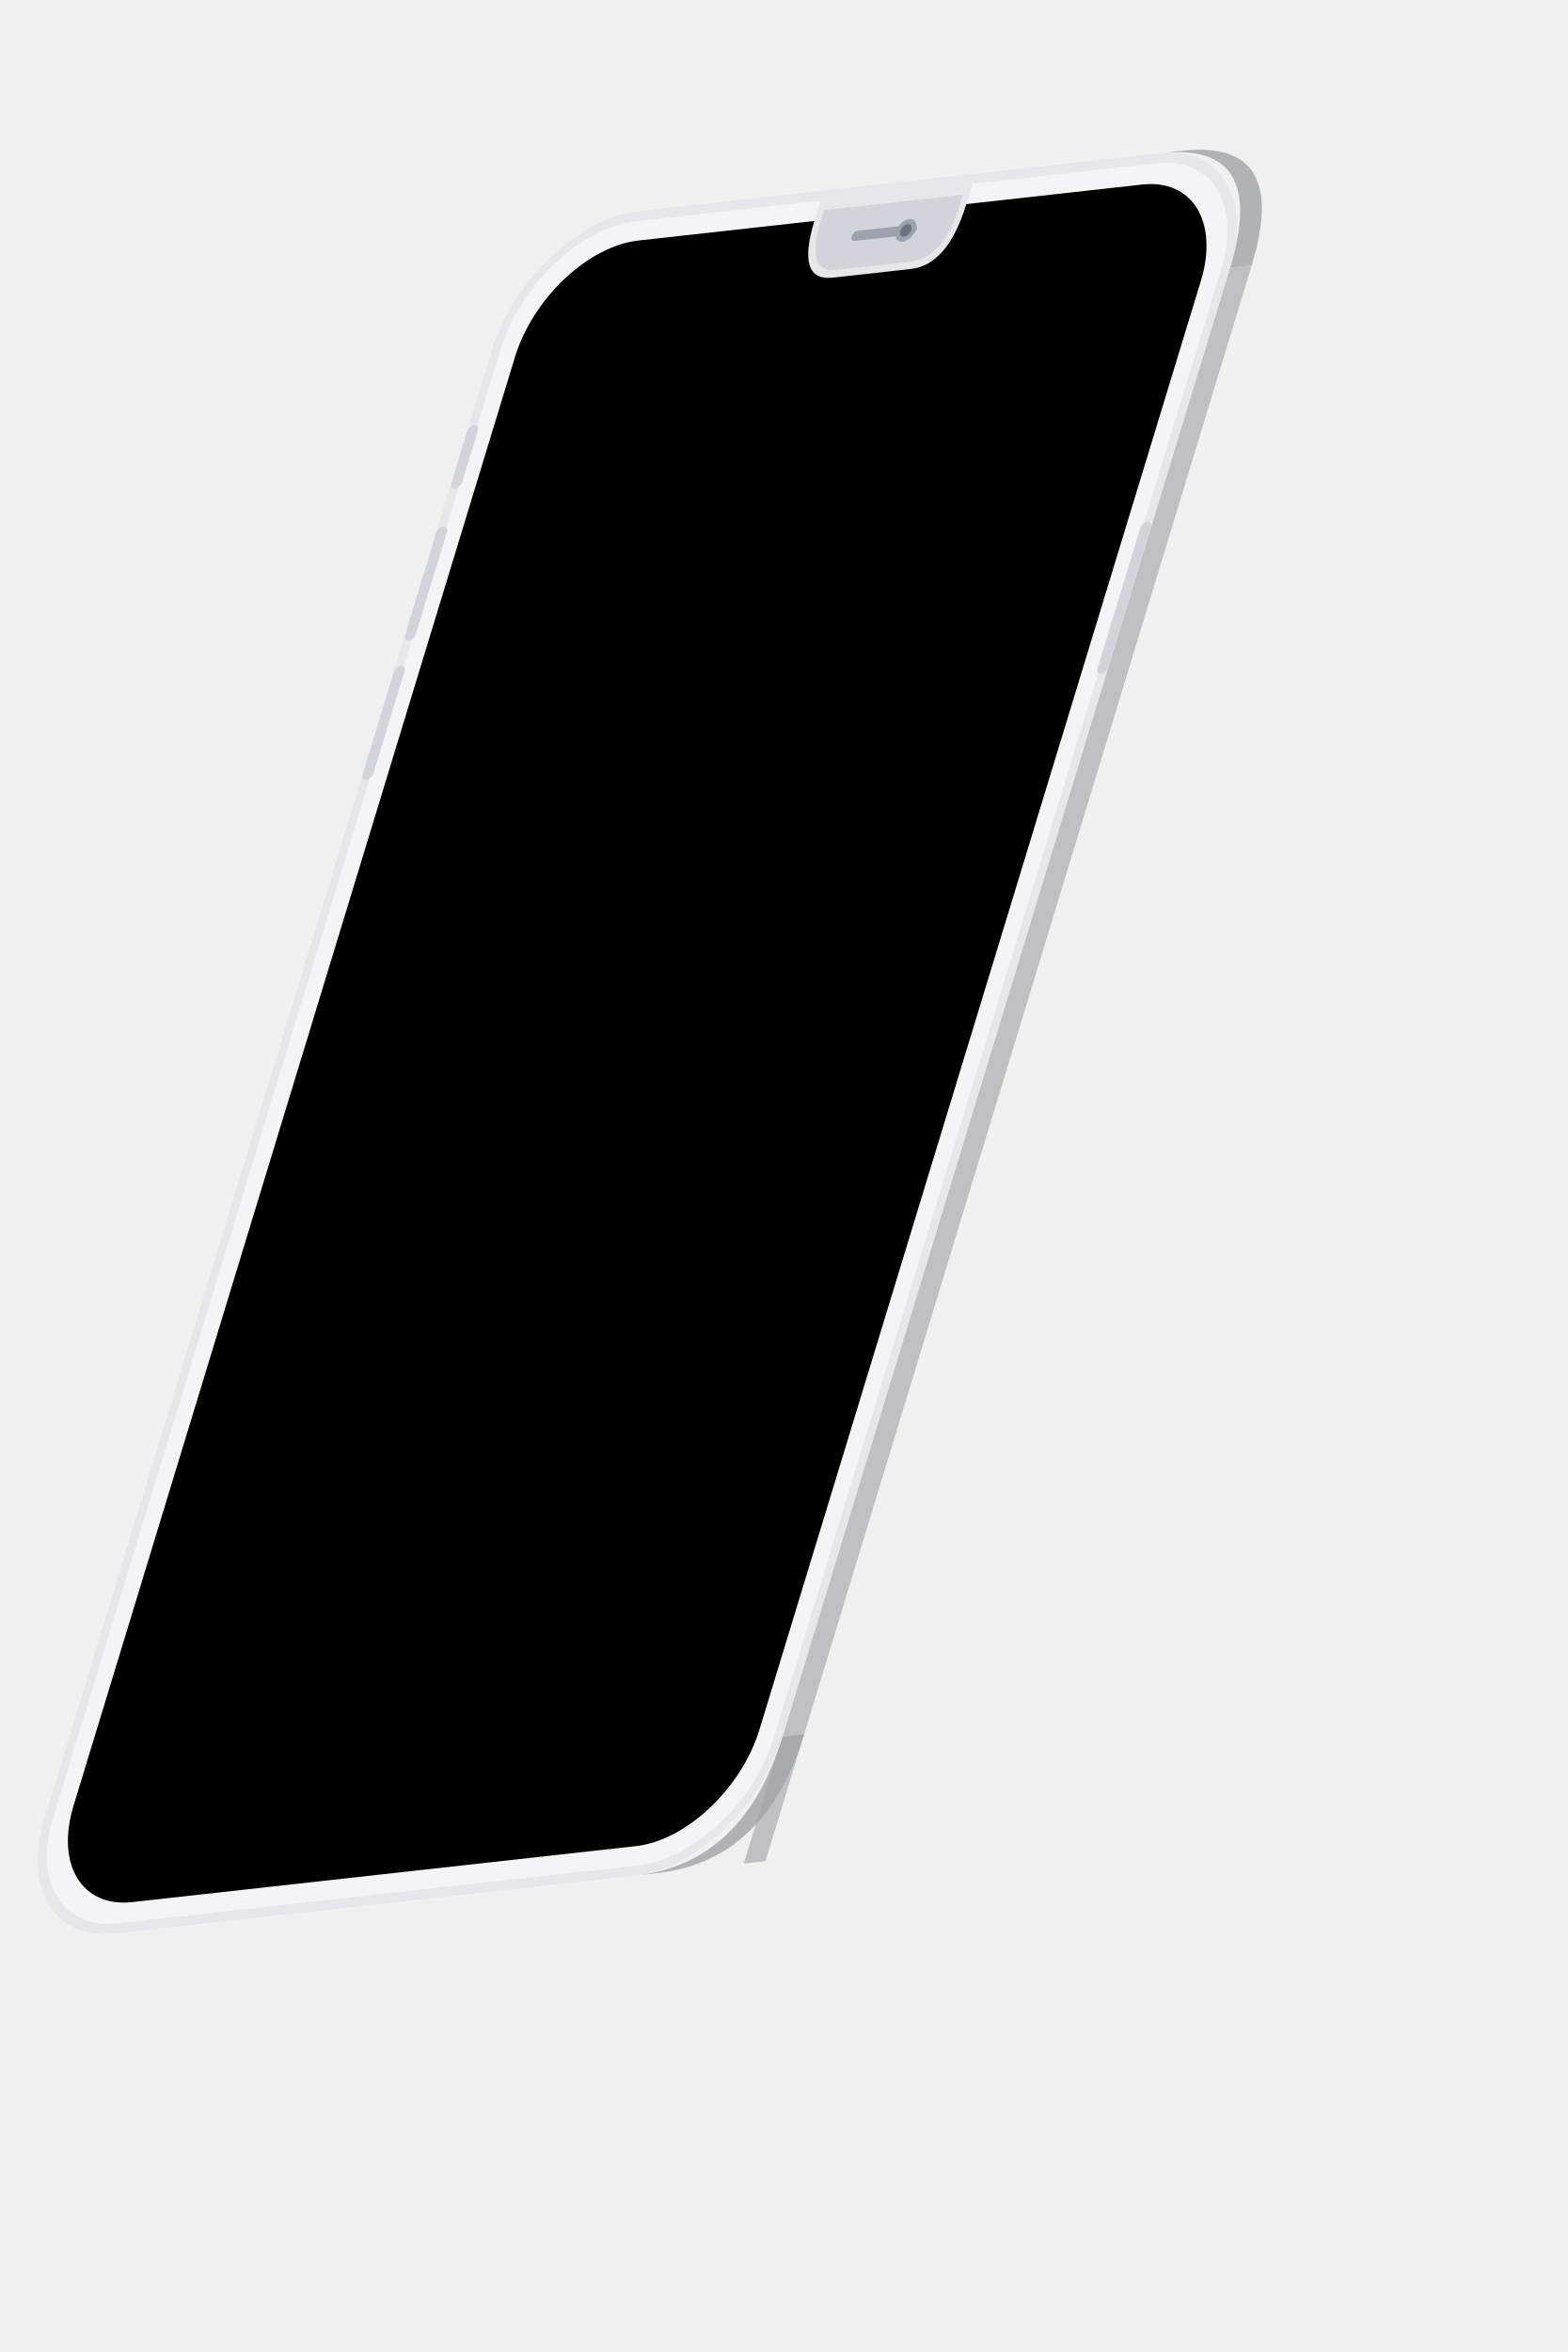
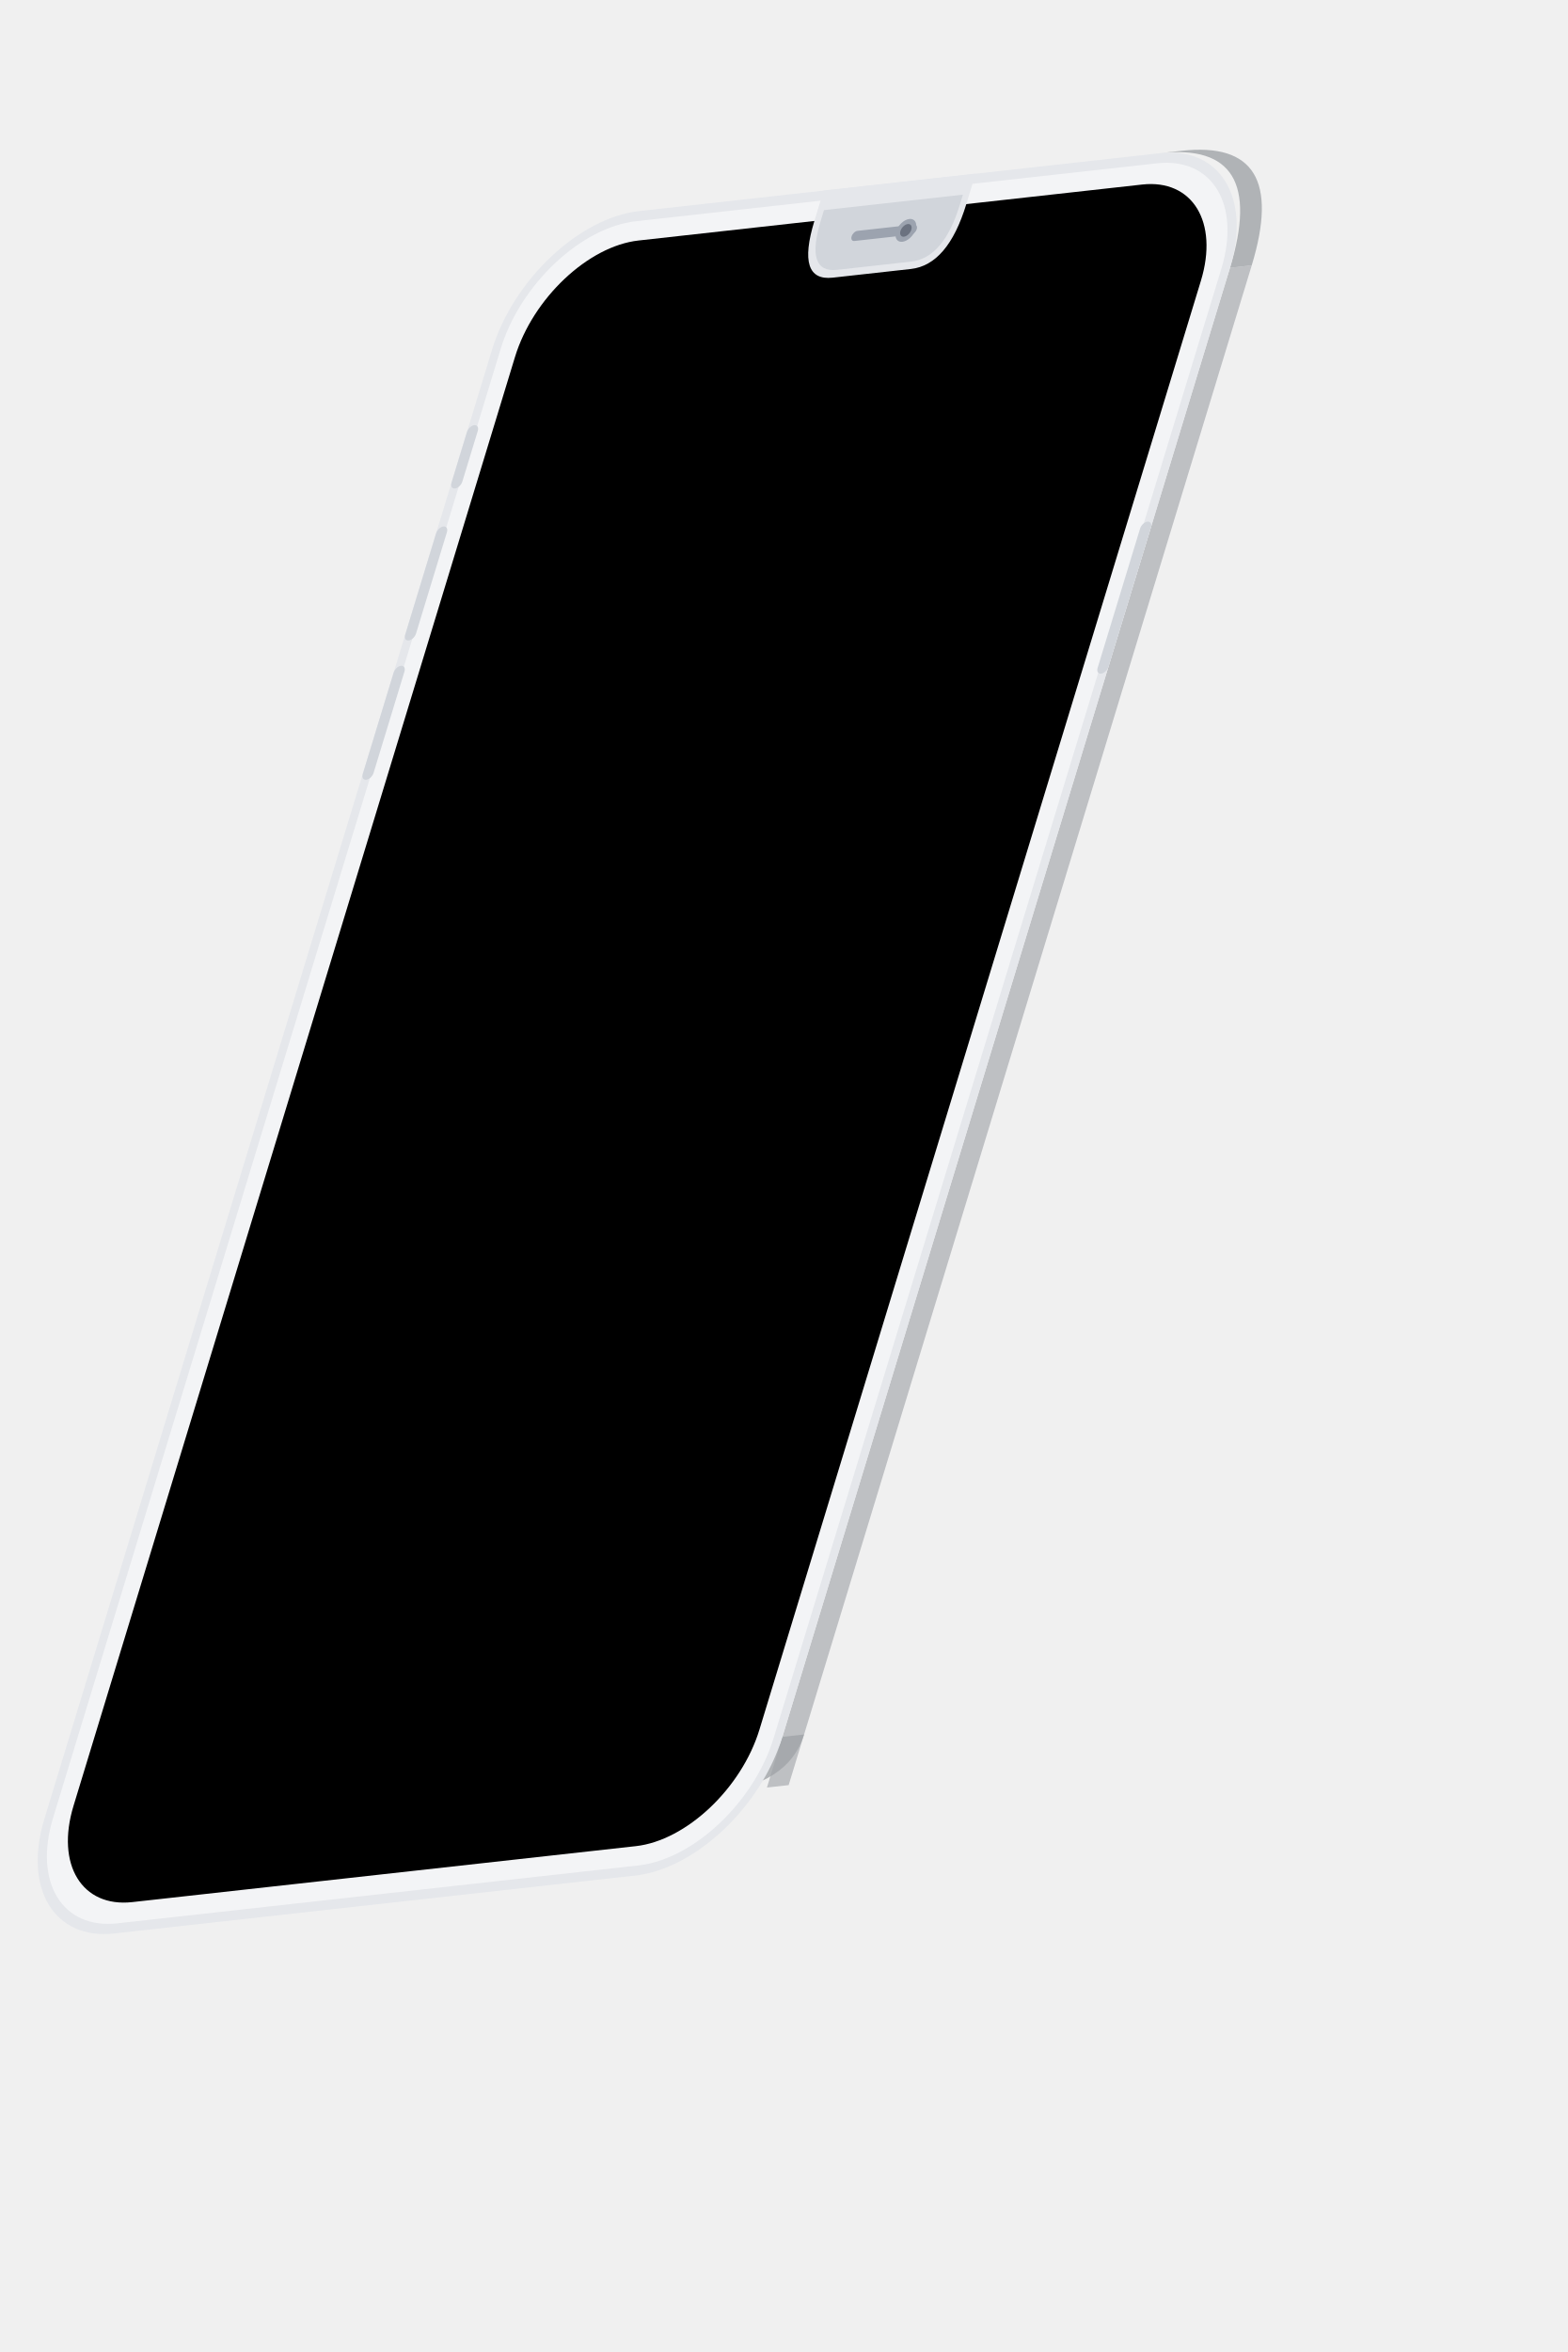
<svg xmlns="http://www.w3.org/2000/svg" width="500" height="750" viewBox="0 0 650 950" fill="none">
  <g transform="matrix(0.9, -0.1, -0.32, 1.05, 220, 80)">
    <g>
-       <path d="M 340 50 L 350 50 L 350 680 L 340 680 L 340 50 Z" fill="#B8BABE" opacity="0.9" />
+       <path d="M 340 50 L 350 50 L 350 650 L 340 650 L 340 50 Z" fill="#B8BABE" opacity="0.9" />
      <path d="M 340 50 Q 340 0, 290 0 L 300 0 Q 350 0, 350 50 L 340 50 Z" fill="#A0A4A8" opacity="0.8" />
-       <path d="M 340 630 L 350 630 Q 350 680, 300 680 L 290 680 Q 340 680, 340 630 Z" fill="#A0A4A8" opacity="0.8" />
+       <path d="M 340 630 L 350 630 Q 350 650, 315 650 L 305 650 Q 340 650, 340 630 Z" fill="#A0A4A8" opacity="0.8" />
    </g>
    <rect x="0" y="0" width="340" height="680" rx="50" fill="#E5E7EB" />
    <rect x="4" y="4" width="332" height="672" rx="46" fill="#F3F4F6" />
    <g>
      <rect x="12" y="12" width="316" height="656" rx="42" fill="#000000" />
      <mask id="screen-mask-left-white">
        <rect x="12" y="12" width="316" height="656" rx="42" fill="white" />
        <path d="M 135 12 Q 135 32, 152 32 L 188 32 Q 205 32, 205 12 Z" fill="black" />
      </mask>
      <image x="12" y="12" width="316" height="656" href="" preserveAspectRatio="xMidYMid slice" mask="url(#screen-mask-left-white)" />
      <rect x="12" y="12" width="316" height="656" rx="42" fill="transparent" mask="url(#screen-mask-left-white)" />
    </g>
    <g>
      <path d="M 135 12 Q 135 36, 152 36 L 188 36 Q 205 36, 205 12 L 205 0 L 135 0 Z" fill="#E5E7EB" />
      <path d="M 138 12 Q 138 33, 153 33 L 187 33 Q 202 33, 202 12 L 202 8 L 138 8 Z" fill="#D1D5DB" />
      <rect x="155" y="18" width="30" height="4" rx="2" fill="#9CA3AF" />
      <circle cx="180" cy="20" r="4.5" fill="#9CA3AF" />
      <circle cx="180" cy="20" r="2.5" fill="#6B7280" />
    </g>
    <rect x="335" y="150" width="5" height="60" rx="2.5" fill="#D1D5DB" />
    <rect x="0" y="120" width="5" height="45" rx="2.5" fill="#D1D5DB" />
    <rect x="0" y="175" width="5" height="45" rx="2.5" fill="#D1D5DB" />
    <rect x="0" y="80" width="5" height="25" rx="2.5" fill="#D1D5DB" />
  </g>
</svg>
